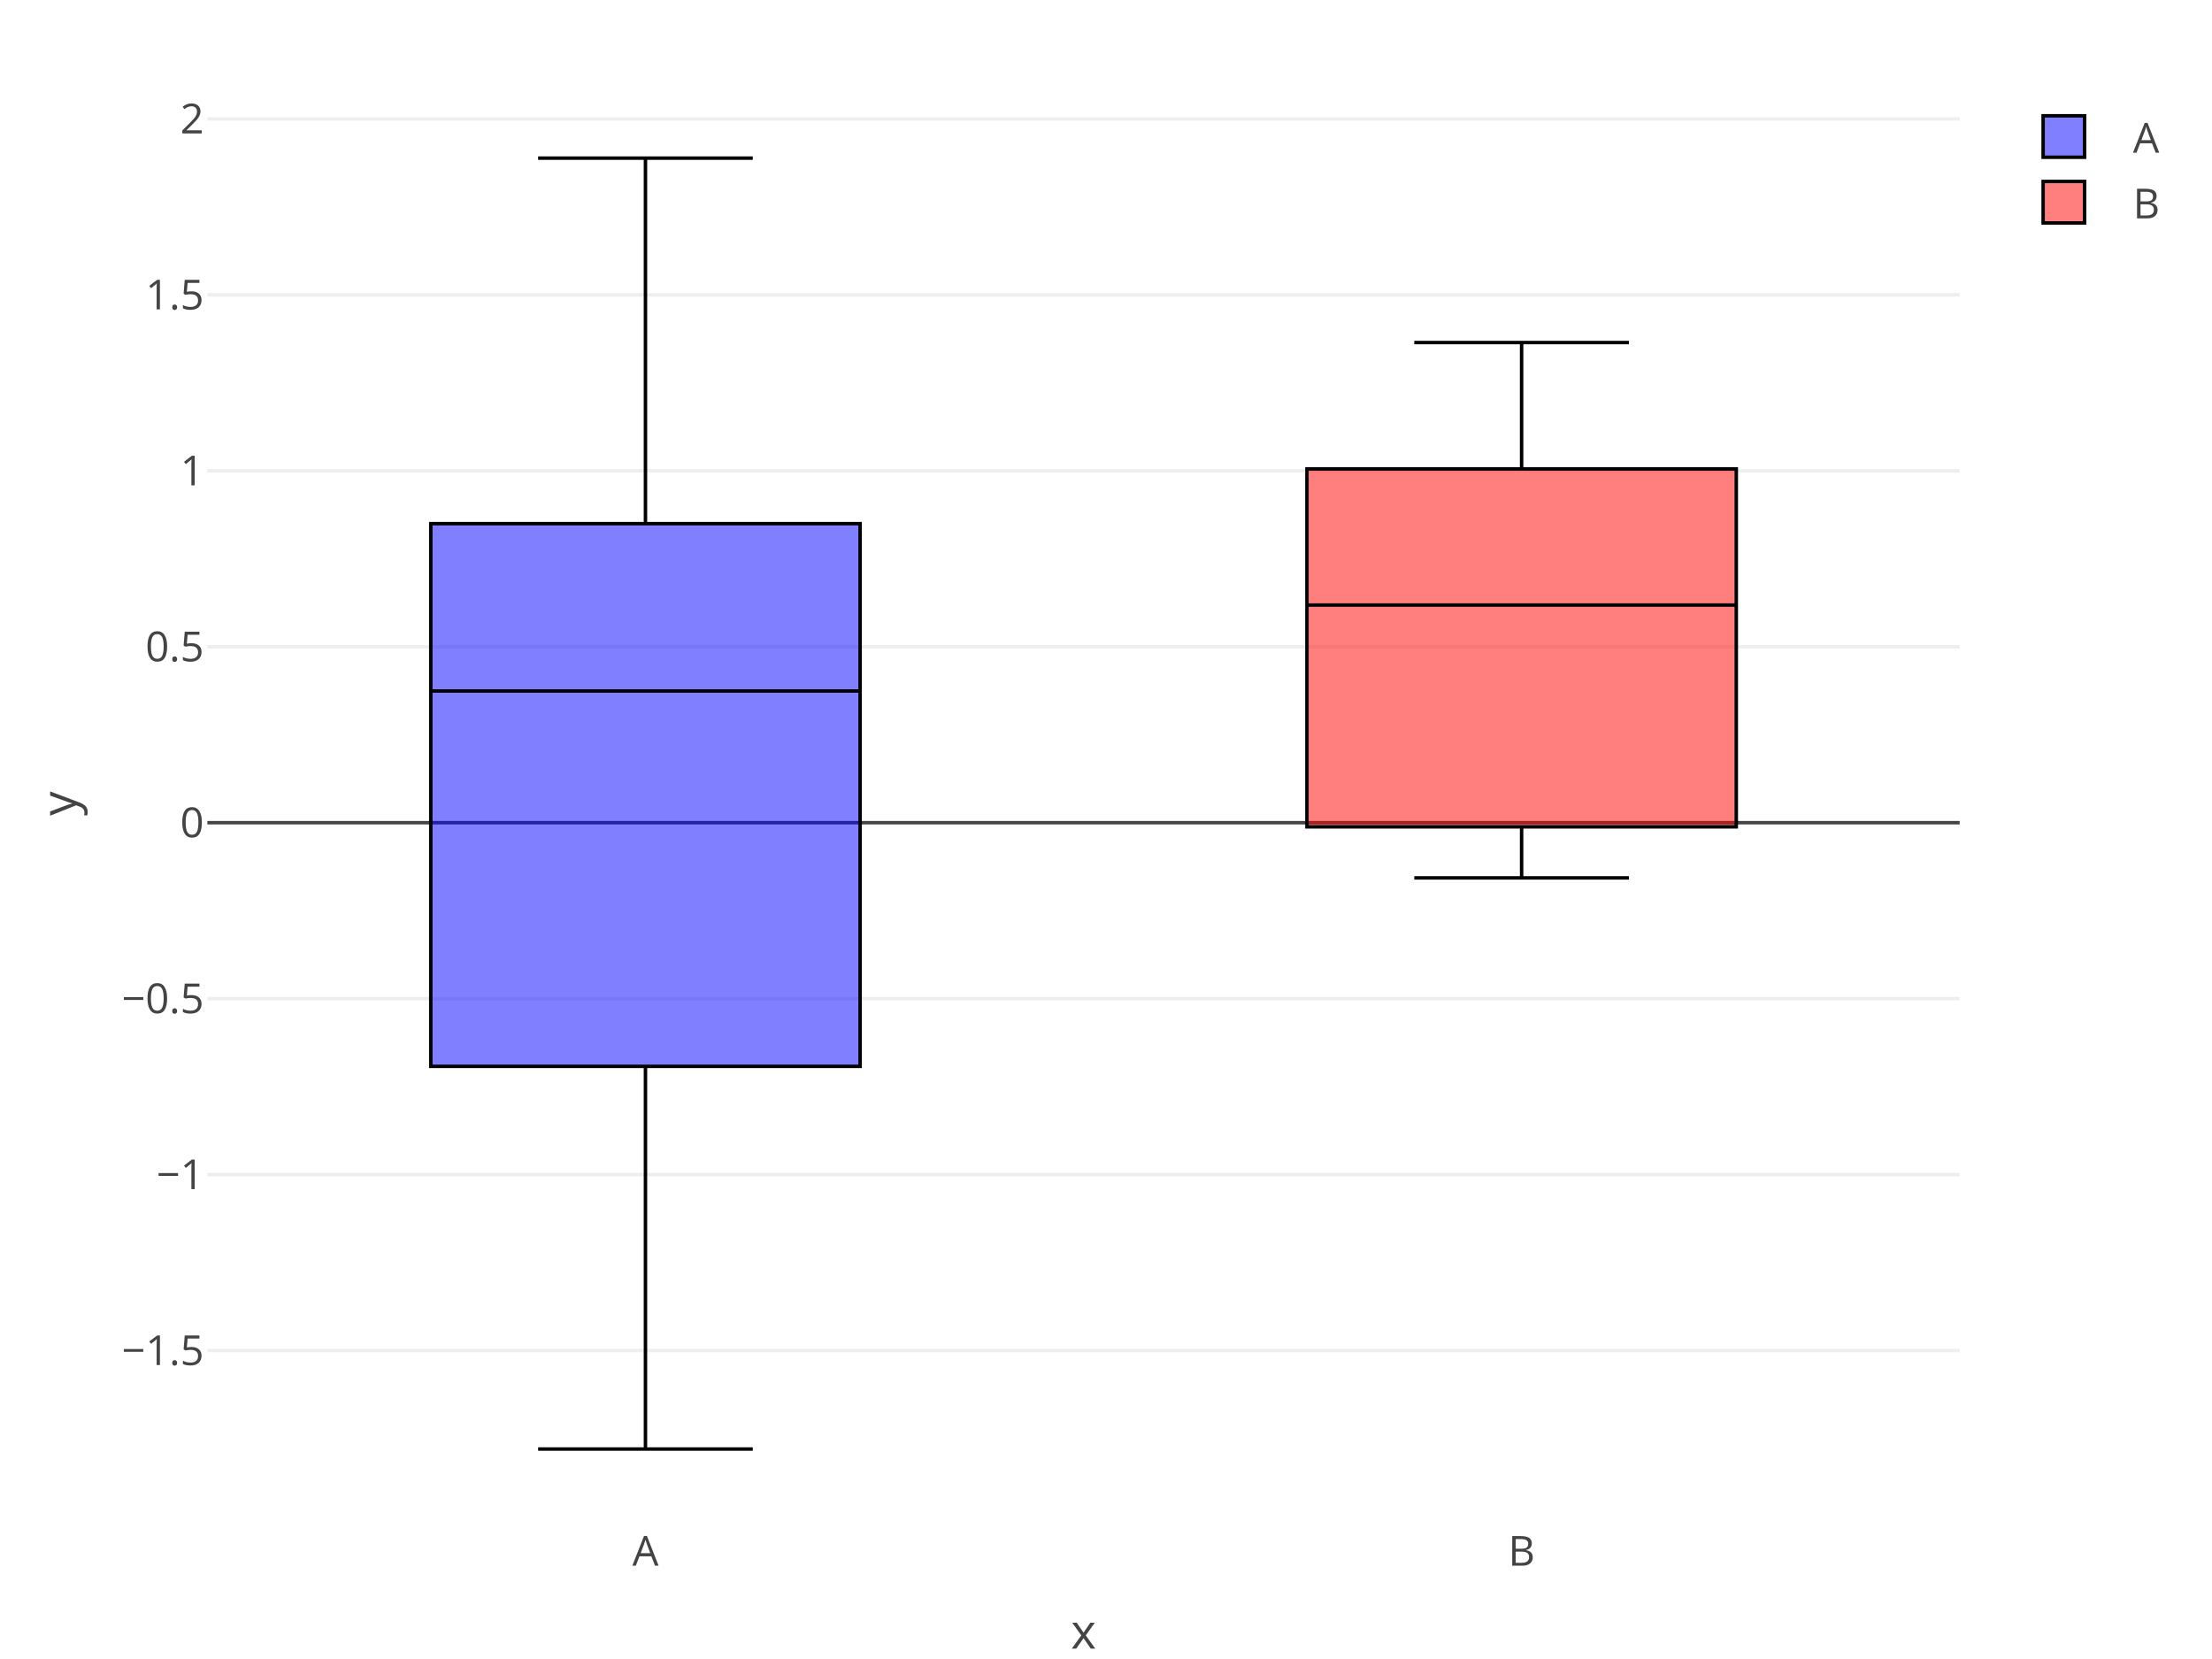
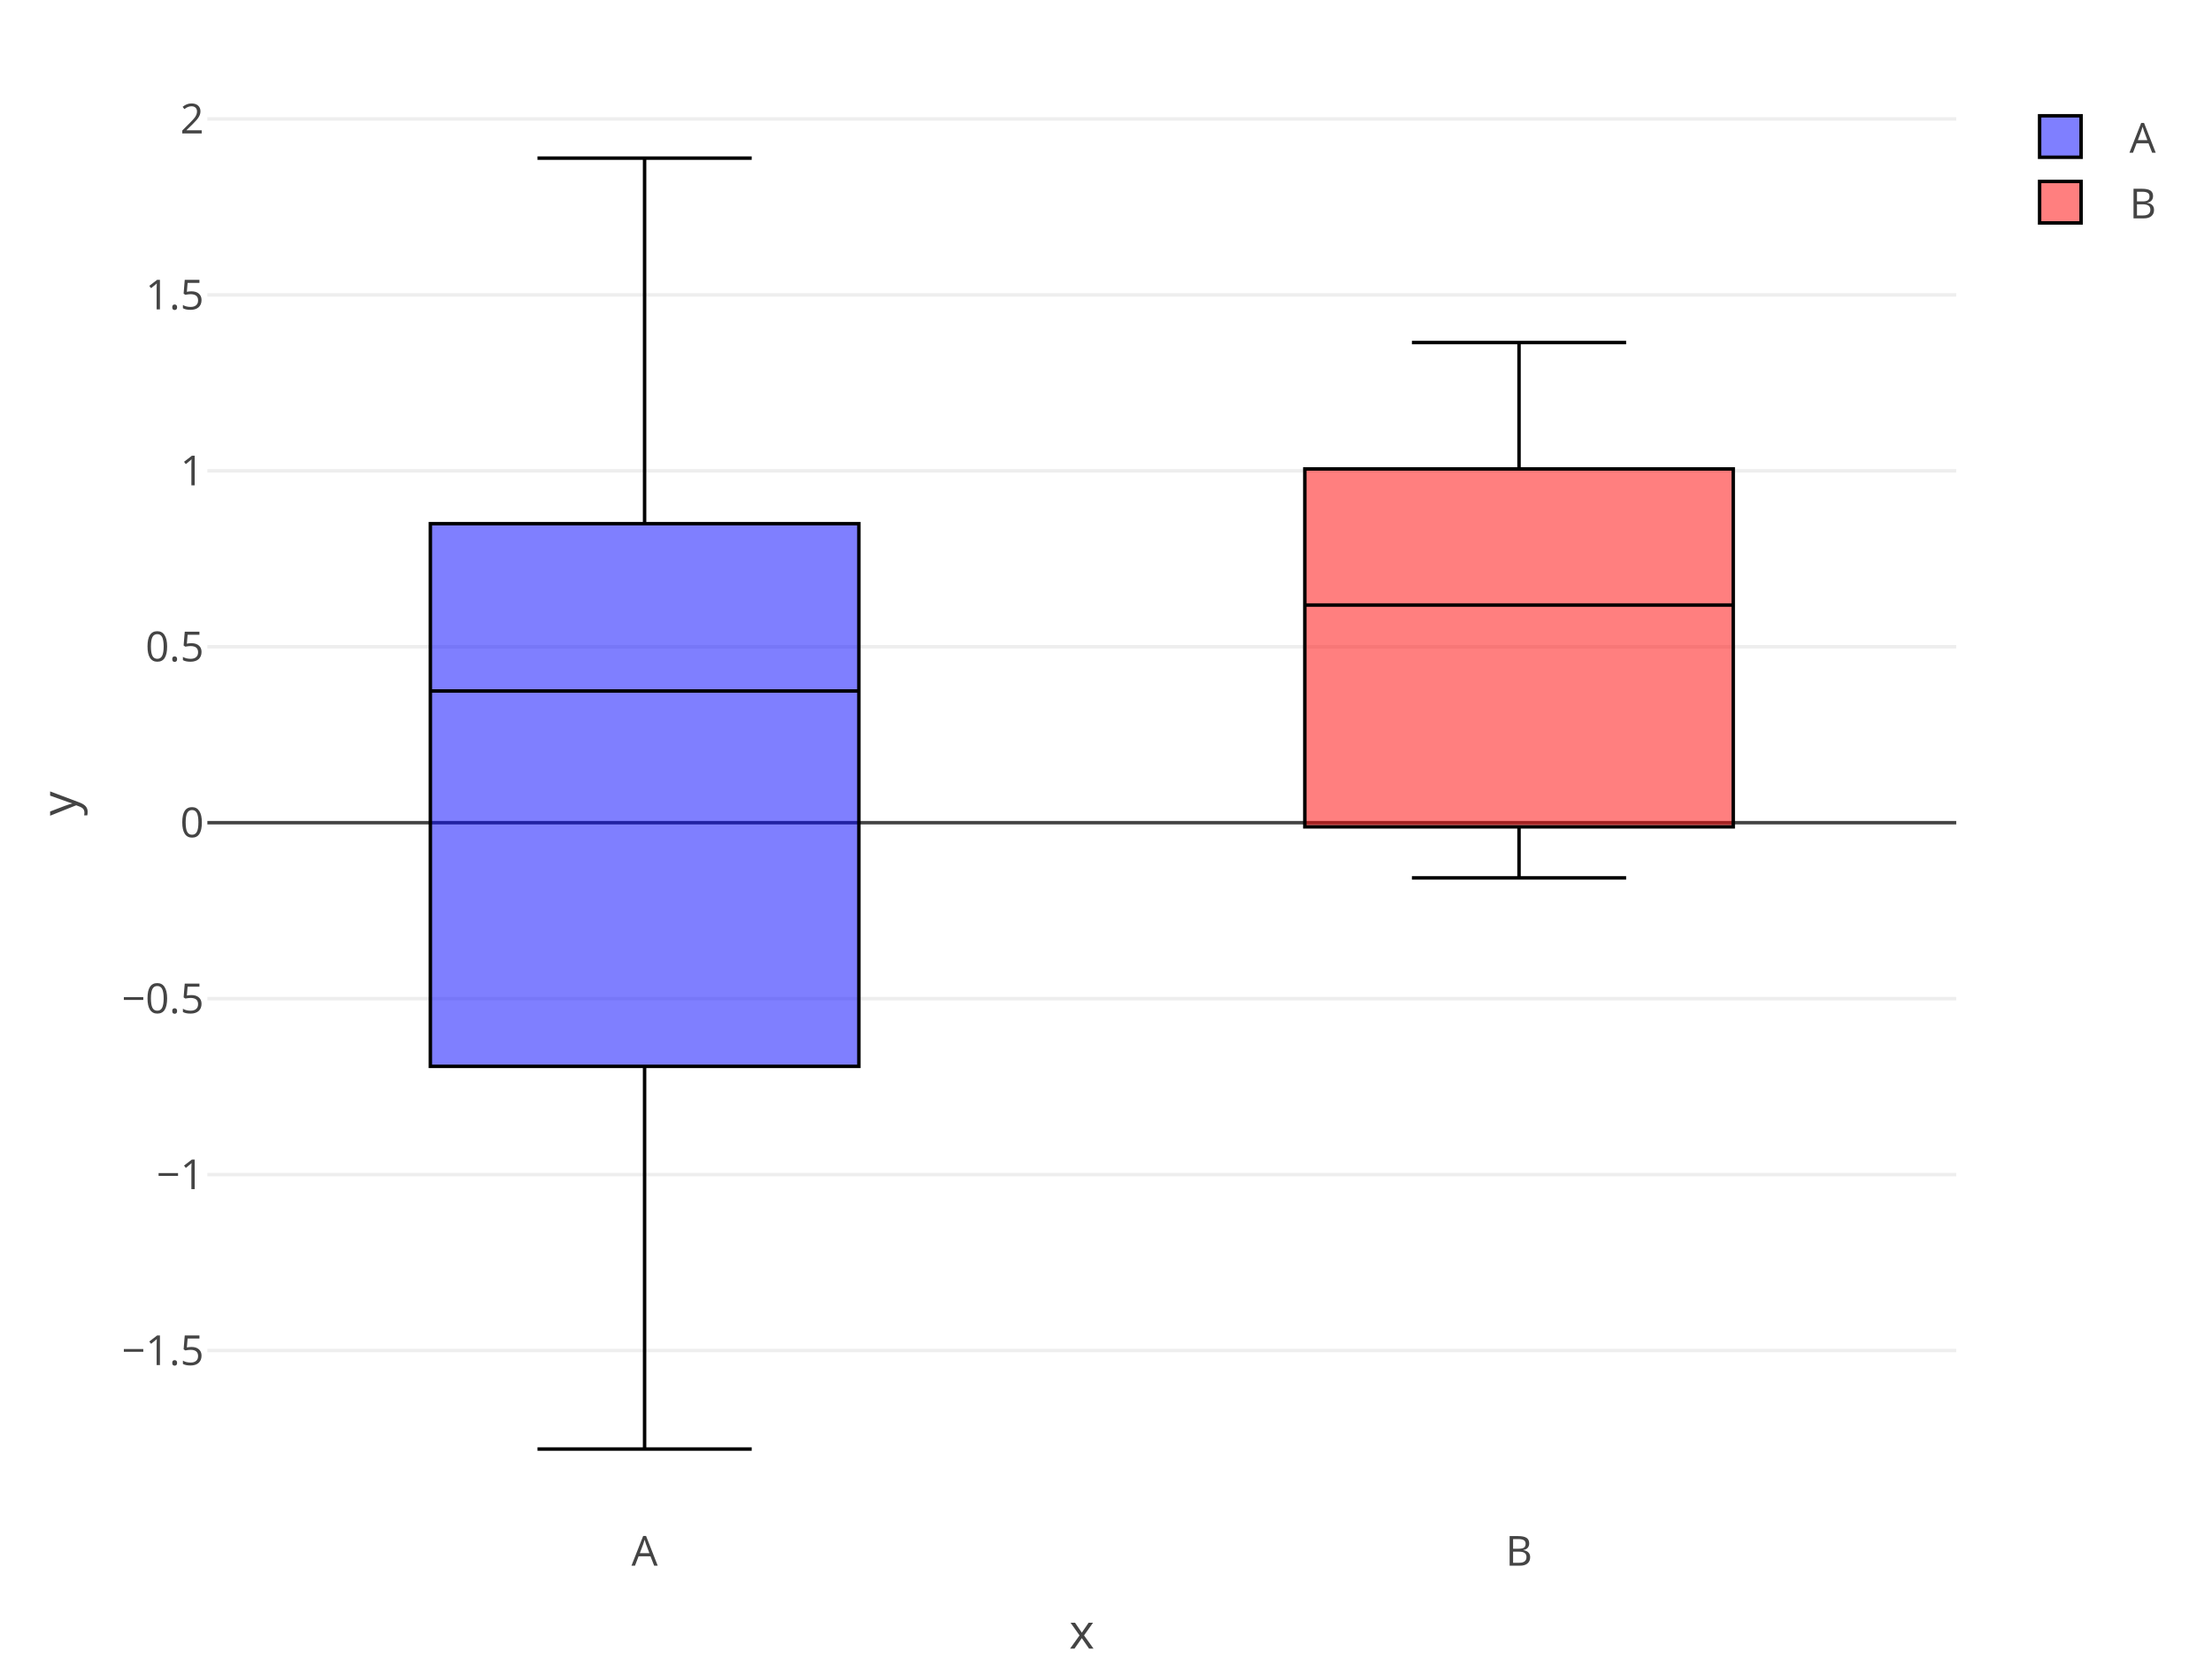
- <svg xmlns="http://www.w3.org/2000/svg" class="main-svg" width="640" height="480" viewBox="0 0 640 480">
+ <svg xmlns="http://www.w3.org/2000/svg" class="main-svg" width="640" height="480" style="" viewBox="0 0 640 480">
  <rect x="0" y="0" width="640" height="480" style="fill: rgb(255, 255, 255); fill-opacity: 1;" />
  <defs id="defs-">
    <g class="clips">
      <clipPath id="clipxyplot" class="plotclip">
-         <rect width="507" height="415" />
+         <rect width="506" height="415" />
      </clipPath>
      <clipPath class="axesclip" id="clipx">
-         <rect x="60" y="0" width="507" height="480" />
+         <rect x="60" y="0" width="506" height="480" />
      </clipPath>
      <clipPath class="axesclip" id="clipy">
        <rect x="0" y="25" width="640" height="415" />
      </clipPath>
      <clipPath class="axesclip" id="clipxy">
-         <rect x="60" y="25" width="507" height="415" />
+         <rect x="60" y="25" width="506" height="415" />
      </clipPath>
    </g>
    <g class="gradients" />
  </defs>
  <g class="bglayer" />
  <g class="layer-below">
    <g class="imagelayer" />
    <g class="shapelayer" />
  </g>
  <g class="cartesianlayer">
    <g class="subplot xy">
      <g class="layer-subplot">
        <g class="shapelayer" />
        <g class="imagelayer" />
      </g>
      <g class="gridlayer">
        <g class="x" />
        <g class="y">
-           <path class="ygrid crisp" transform="translate(0,390.75)" d="M60,0h507" style="stroke: rgb(238, 238, 238); stroke-opacity: 1; stroke-width: 1px;" />
-           <path class="ygrid crisp" transform="translate(0,339.85)" d="M60,0h507" style="stroke: rgb(238, 238, 238); stroke-opacity: 1; stroke-width: 1px;" />
-           <path class="ygrid crisp" transform="translate(0,288.94)" d="M60,0h507" style="stroke: rgb(238, 238, 238); stroke-opacity: 1; stroke-width: 1px;" />
-           <path class="ygrid crisp" transform="translate(0,187.13)" d="M60,0h507" style="stroke: rgb(238, 238, 238); stroke-opacity: 1; stroke-width: 1px;" />
-           <path class="ygrid crisp" transform="translate(0,136.22)" d="M60,0h507" style="stroke: rgb(238, 238, 238); stroke-opacity: 1; stroke-width: 1px;" />
-           <path class="ygrid crisp" transform="translate(0,85.32)" d="M60,0h507" style="stroke: rgb(238, 238, 238); stroke-opacity: 1; stroke-width: 1px;" />
-           <path class="ygrid crisp" transform="translate(0,34.41)" d="M60,0h507" style="stroke: rgb(238, 238, 238); stroke-opacity: 1; stroke-width: 1px;" />
+           <path class="ygrid crisp" transform="translate(0,390.75)" d="M60,0h506" style="stroke: rgb(238, 238, 238); stroke-opacity: 1; stroke-width: 1px;" />
+           <path class="ygrid crisp" transform="translate(0,339.85)" d="M60,0h506" style="stroke: rgb(238, 238, 238); stroke-opacity: 1; stroke-width: 1px;" />
+           <path class="ygrid crisp" transform="translate(0,288.94)" d="M60,0h506" style="stroke: rgb(238, 238, 238); stroke-opacity: 1; stroke-width: 1px;" />
+           <path class="ygrid crisp" transform="translate(0,187.13)" d="M60,0h506" style="stroke: rgb(238, 238, 238); stroke-opacity: 1; stroke-width: 1px;" />
+           <path class="ygrid crisp" transform="translate(0,136.22)" d="M60,0h506" style="stroke: rgb(238, 238, 238); stroke-opacity: 1; stroke-width: 1px;" />
+           <path class="ygrid crisp" transform="translate(0,85.32)" d="M60,0h506" style="stroke: rgb(238, 238, 238); stroke-opacity: 1; stroke-width: 1px;" />
+           <path class="ygrid crisp" transform="translate(0,34.41)" d="M60,0h506" style="stroke: rgb(238, 238, 238); stroke-opacity: 1; stroke-width: 1px;" />
        </g>
      </g>
      <g class="zerolinelayer">
-         <path class="yzl zl crisp" transform="translate(0,238.03)" d="M60,0h507" style="stroke: rgb(68, 68, 68); stroke-opacity: 1; stroke-width: 1px;" />
+         <path class="yzl zl crisp" transform="translate(0,238.03)" d="M60,0h506" style="stroke: rgb(68, 68, 68); stroke-opacity: 1; stroke-width: 1px;" />
      </g>
      <path class="xlines-below" />
      <path class="ylines-below" />
      <g class="overlines-below" />
      <g class="xaxislayer-below" />
      <g class="yaxislayer-below" />
      <g class="overaxes-below" />
      <g class="plot" transform="translate(60, 25)" clip-path="url('#clipxyplot')">
        <g class="boxlayer mlayer">
          <g class="trace boxes" style="opacity: 1;">
-             <path class="box" d="M64.64,174.92H188.86M64.64,283.53H188.86V126.51H64.64ZM126.75,283.53V394.25M126.75,126.51V20.75M95.7,394.25H157.8M95.7,20.75H157.8" style="vector-effect: non-scaling-stroke; stroke-width: 1px; stroke: rgb(0, 0, 0); stroke-opacity: 1; fill: rgb(0, 0, 255); fill-opacity: 0.5;" />
+             <path class="box" d="M64.52,174.92H188.49M64.52,283.53H188.49V126.51H64.52ZM126.5,283.53V394.25M126.5,126.51V20.75M95.51,394.25H157.49M95.51,20.75H157.49" style="vector-effect: non-scaling-stroke; stroke-width: 1px; stroke: rgb(0, 0, 0); stroke-opacity: 1; fill: rgb(0, 0, 255); fill-opacity: 0.5;" />
            <g class="points" />
          </g>
          <g class="trace boxes" style="opacity: 1;">
-             <path class="box" d="M318.14,150.06H442.36M318.14,214.23H442.36V110.68H318.14ZM380.25,214.23V229M380.25,110.68V74.11M349.2,229H411.3M349.2,74.11H411.3" style="vector-effect: non-scaling-stroke; stroke-width: 1px; stroke: rgb(0, 0, 0); stroke-opacity: 1; fill: rgb(255, 0, 0); fill-opacity: 0.5;" />
+             <path class="box" d="M317.52,150.06H441.48M317.52,214.23H441.48V110.68H317.52ZM379.5,214.23V229M379.5,110.68V74.11M348.51,229H410.49M348.51,74.11H410.49" style="vector-effect: non-scaling-stroke; stroke-width: 1px; stroke: rgb(0, 0, 0); stroke-opacity: 1; fill: rgb(255, 0, 0); fill-opacity: 0.5;" />
            <g class="points" />
          </g>
        </g>
      </g>
      <g class="overplot" />
      <path class="xlines-above crisp" d="M0,0" style="fill: none;" />
      <path class="ylines-above crisp" d="M0,0" style="fill: none;" />
      <g class="overlines-above" />
      <g class="xaxislayer-above">
        <g class="xtick">
-           <text text-anchor="middle" x="0" y="453" transform="translate(186.75,0)" style="font-family: 'Open Sans', verdana, arial, sans-serif; font-size: 12px; fill: rgb(68, 68, 68); fill-opacity: 1; white-space: pre;">A</text>
+           <text text-anchor="middle" x="0" y="453" transform="translate(186.5,0)" style="font-family: 'Open Sans', verdana, arial, sans-serif; font-size: 12px; fill: rgb(68, 68, 68); fill-opacity: 1; white-space: pre;">A</text>
        </g>
        <g class="xtick">
-           <text text-anchor="middle" x="0" y="453" transform="translate(440.25,0)" style="font-family: 'Open Sans', verdana, arial, sans-serif; font-size: 12px; fill: rgb(68, 68, 68); fill-opacity: 1; white-space: pre;">B</text>
+           <text text-anchor="middle" x="0" y="453" transform="translate(439.5,0)" style="font-family: 'Open Sans', verdana, arial, sans-serif; font-size: 12px; fill: rgb(68, 68, 68); fill-opacity: 1; white-space: pre;">B</text>
        </g>
      </g>
      <g class="yaxislayer-above">
        <g class="ytick">
          <text text-anchor="end" x="59" y="4.2" transform="translate(0,390.75)" style="font-family: 'Open Sans', verdana, arial, sans-serif; font-size: 12px; fill: rgb(68, 68, 68); fill-opacity: 1; white-space: pre;">−1.5</text>
        </g>
        <g class="ytick">
          <text text-anchor="end" x="59" y="4.2" transform="translate(0,339.85)" style="font-family: 'Open Sans', verdana, arial, sans-serif; font-size: 12px; fill: rgb(68, 68, 68); fill-opacity: 1; white-space: pre;">−1</text>
        </g>
        <g class="ytick">
          <text text-anchor="end" x="59" y="4.2" transform="translate(0,288.94)" style="font-family: 'Open Sans', verdana, arial, sans-serif; font-size: 12px; fill: rgb(68, 68, 68); fill-opacity: 1; white-space: pre;">−0.5</text>
        </g>
        <g class="ytick">
          <text text-anchor="end" x="59" y="4.2" transform="translate(0,238.03)" style="font-family: 'Open Sans', verdana, arial, sans-serif; font-size: 12px; fill: rgb(68, 68, 68); fill-opacity: 1; white-space: pre;">0</text>
        </g>
        <g class="ytick">
          <text text-anchor="end" x="59" y="4.2" transform="translate(0,187.13)" style="font-family: 'Open Sans', verdana, arial, sans-serif; font-size: 12px; fill: rgb(68, 68, 68); fill-opacity: 1; white-space: pre;">0.5</text>
        </g>
        <g class="ytick">
          <text text-anchor="end" x="59" y="4.2" transform="translate(0,136.22)" style="font-family: 'Open Sans', verdana, arial, sans-serif; font-size: 12px; fill: rgb(68, 68, 68); fill-opacity: 1; white-space: pre;">1</text>
        </g>
        <g class="ytick">
          <text text-anchor="end" x="59" y="4.2" transform="translate(0,85.32)" style="font-family: 'Open Sans', verdana, arial, sans-serif; font-size: 12px; fill: rgb(68, 68, 68); fill-opacity: 1; white-space: pre;">1.5</text>
        </g>
        <g class="ytick">
          <text text-anchor="end" x="59" y="4.2" transform="translate(0,34.41)" style="font-family: 'Open Sans', verdana, arial, sans-serif; font-size: 12px; fill: rgb(68, 68, 68); fill-opacity: 1; white-space: pre;">2</text>
        </g>
      </g>
      <g class="overaxes-above" />
    </g>
  </g>
  <g class="polarlayer" />
  <g class="ternarylayer" />
  <g class="geolayer" />
  <g class="funnelarealayer" />
  <g class="pielayer" />
  <g class="treemaplayer" />
  <g class="sunburstlayer" />
  <g class="glimages" />
  <defs id="topdefs-">
    <g class="clips" />
    <clipPath id="legend">
-       <rect width="53" height="48" x="0" y="0" />
+       <rect width="54" height="48" x="0" y="0" />
    </clipPath>
  </defs>
  <g class="layer-above">
    <g class="imagelayer" />
    <g class="shapelayer" />
  </g>
  <g class="infolayer">
-     <g class="legend" pointer-events="all" transform="translate(577.14, 25)">
-       <rect class="bg" shape-rendering="crispEdges" width="53" height="48" x="0" y="0" style="stroke: rgb(68, 68, 68); stroke-opacity: 1; fill: rgb(255, 255, 255); fill-opacity: 1; stroke-width: 0px;" />
+     <g class="legend" pointer-events="all" transform="translate(576.12, 25)">
+       <rect class="bg" shape-rendering="crispEdges" width="54" height="48" x="0" y="0" style="stroke: rgb(68, 68, 68); stroke-opacity: 1; fill: rgb(255, 255, 255); fill-opacity: 1; stroke-width: 0px;" />
      <g class="scrollbox" transform="translate(0, 0)" clip-path="url('#legend')">
        <g class="groups">
          <g class="traces" transform="translate(0, 14.5)" style="opacity: 1;">
            <text class="legendtext user-select-none" text-anchor="start" x="40" y="4.68" style="font-family: 'Open Sans', verdana, arial, sans-serif; font-size: 12px; fill: rgb(68, 68, 68); fill-opacity: 1; white-space: pre;">A</text>
            <g class="layers" style="opacity: 1;">
              <g class="legendfill" />
              <g class="legendlines" />
              <g class="legendsymbols">
                <g class="legendpoints">
                  <path class="legendbox" d="M6,6H-6V-6H6Z" transform="translate(20,0)" style="stroke-width: 1px; fill: rgb(0, 0, 255); fill-opacity: 0.5; stroke: rgb(0, 0, 0); stroke-opacity: 1;" />
                </g>
              </g>
            </g>
-             <rect class="legendtoggle" pointer-events="all" x="0" y="-9.5" width="48" height="19" style="cursor: pointer; fill: rgb(0, 0, 0); fill-opacity: 0;" />
+             <rect class="legendtoggle" pointer-events="all" x="0" y="-9.5" width="48.016" height="19" style="cursor: pointer; fill: rgb(0, 0, 0); fill-opacity: 0;" />
          </g>
          <g class="traces" transform="translate(0, 33.5)" style="opacity: 1;">
            <text class="legendtext user-select-none" text-anchor="start" x="40" y="4.68" style="font-family: 'Open Sans', verdana, arial, sans-serif; font-size: 12px; fill: rgb(68, 68, 68); fill-opacity: 1; white-space: pre;">B</text>
            <g class="layers" style="opacity: 1;">
              <g class="legendfill" />
              <g class="legendlines" />
              <g class="legendsymbols">
                <g class="legendpoints">
                  <path class="legendbox" d="M6,6H-6V-6H6Z" transform="translate(20,0)" style="stroke-width: 1px; fill: rgb(255, 0, 0); fill-opacity: 0.5; stroke: rgb(0, 0, 0); stroke-opacity: 1;" />
                </g>
              </g>
            </g>
-             <rect class="legendtoggle" pointer-events="all" x="0" y="-9.5" width="48" height="19" style="cursor: pointer; fill: rgb(0, 0, 0); fill-opacity: 0;" />
+             <rect class="legendtoggle" pointer-events="all" x="0" y="-9.5" width="48.016" height="19" style="cursor: pointer; fill: rgb(0, 0, 0); fill-opacity: 0;" />
          </g>
        </g>
      </g>
      <rect class="scrollbar" rx="20" ry="3" width="0" height="0" x="0" y="0" style="fill: rgb(128, 139, 164); fill-opacity: 1;" />
    </g>
    <g class="g-gtitle" />
    <g class="g-xtitle" transform="translate(0,-15)">
-       <text class="xtitle" x="313.5" y="492" text-anchor="middle" style="font-family: 'Open Sans', verdana, arial, sans-serif; font-size: 14px; fill: rgb(68, 68, 68); opacity: 1; font-weight: normal; white-space: pre;">x</text>
+       <text class="xtitle" x="313" y="492" text-anchor="middle" style="font-family: 'Open Sans', verdana, arial, sans-serif; font-size: 14px; fill: rgb(68, 68, 68); opacity: 1; font-weight: normal; white-space: pre;">x</text>
    </g>
    <g class="g-ytitle">
      <text class="ytitle" transform="rotate(-90,22,232.5)" x="22" y="232.5" text-anchor="middle" style="font-family: 'Open Sans', verdana, arial, sans-serif; font-size: 14px; fill: rgb(68, 68, 68); opacity: 1; font-weight: normal; white-space: pre;">y</text>
    </g>
  </g>
</svg>
